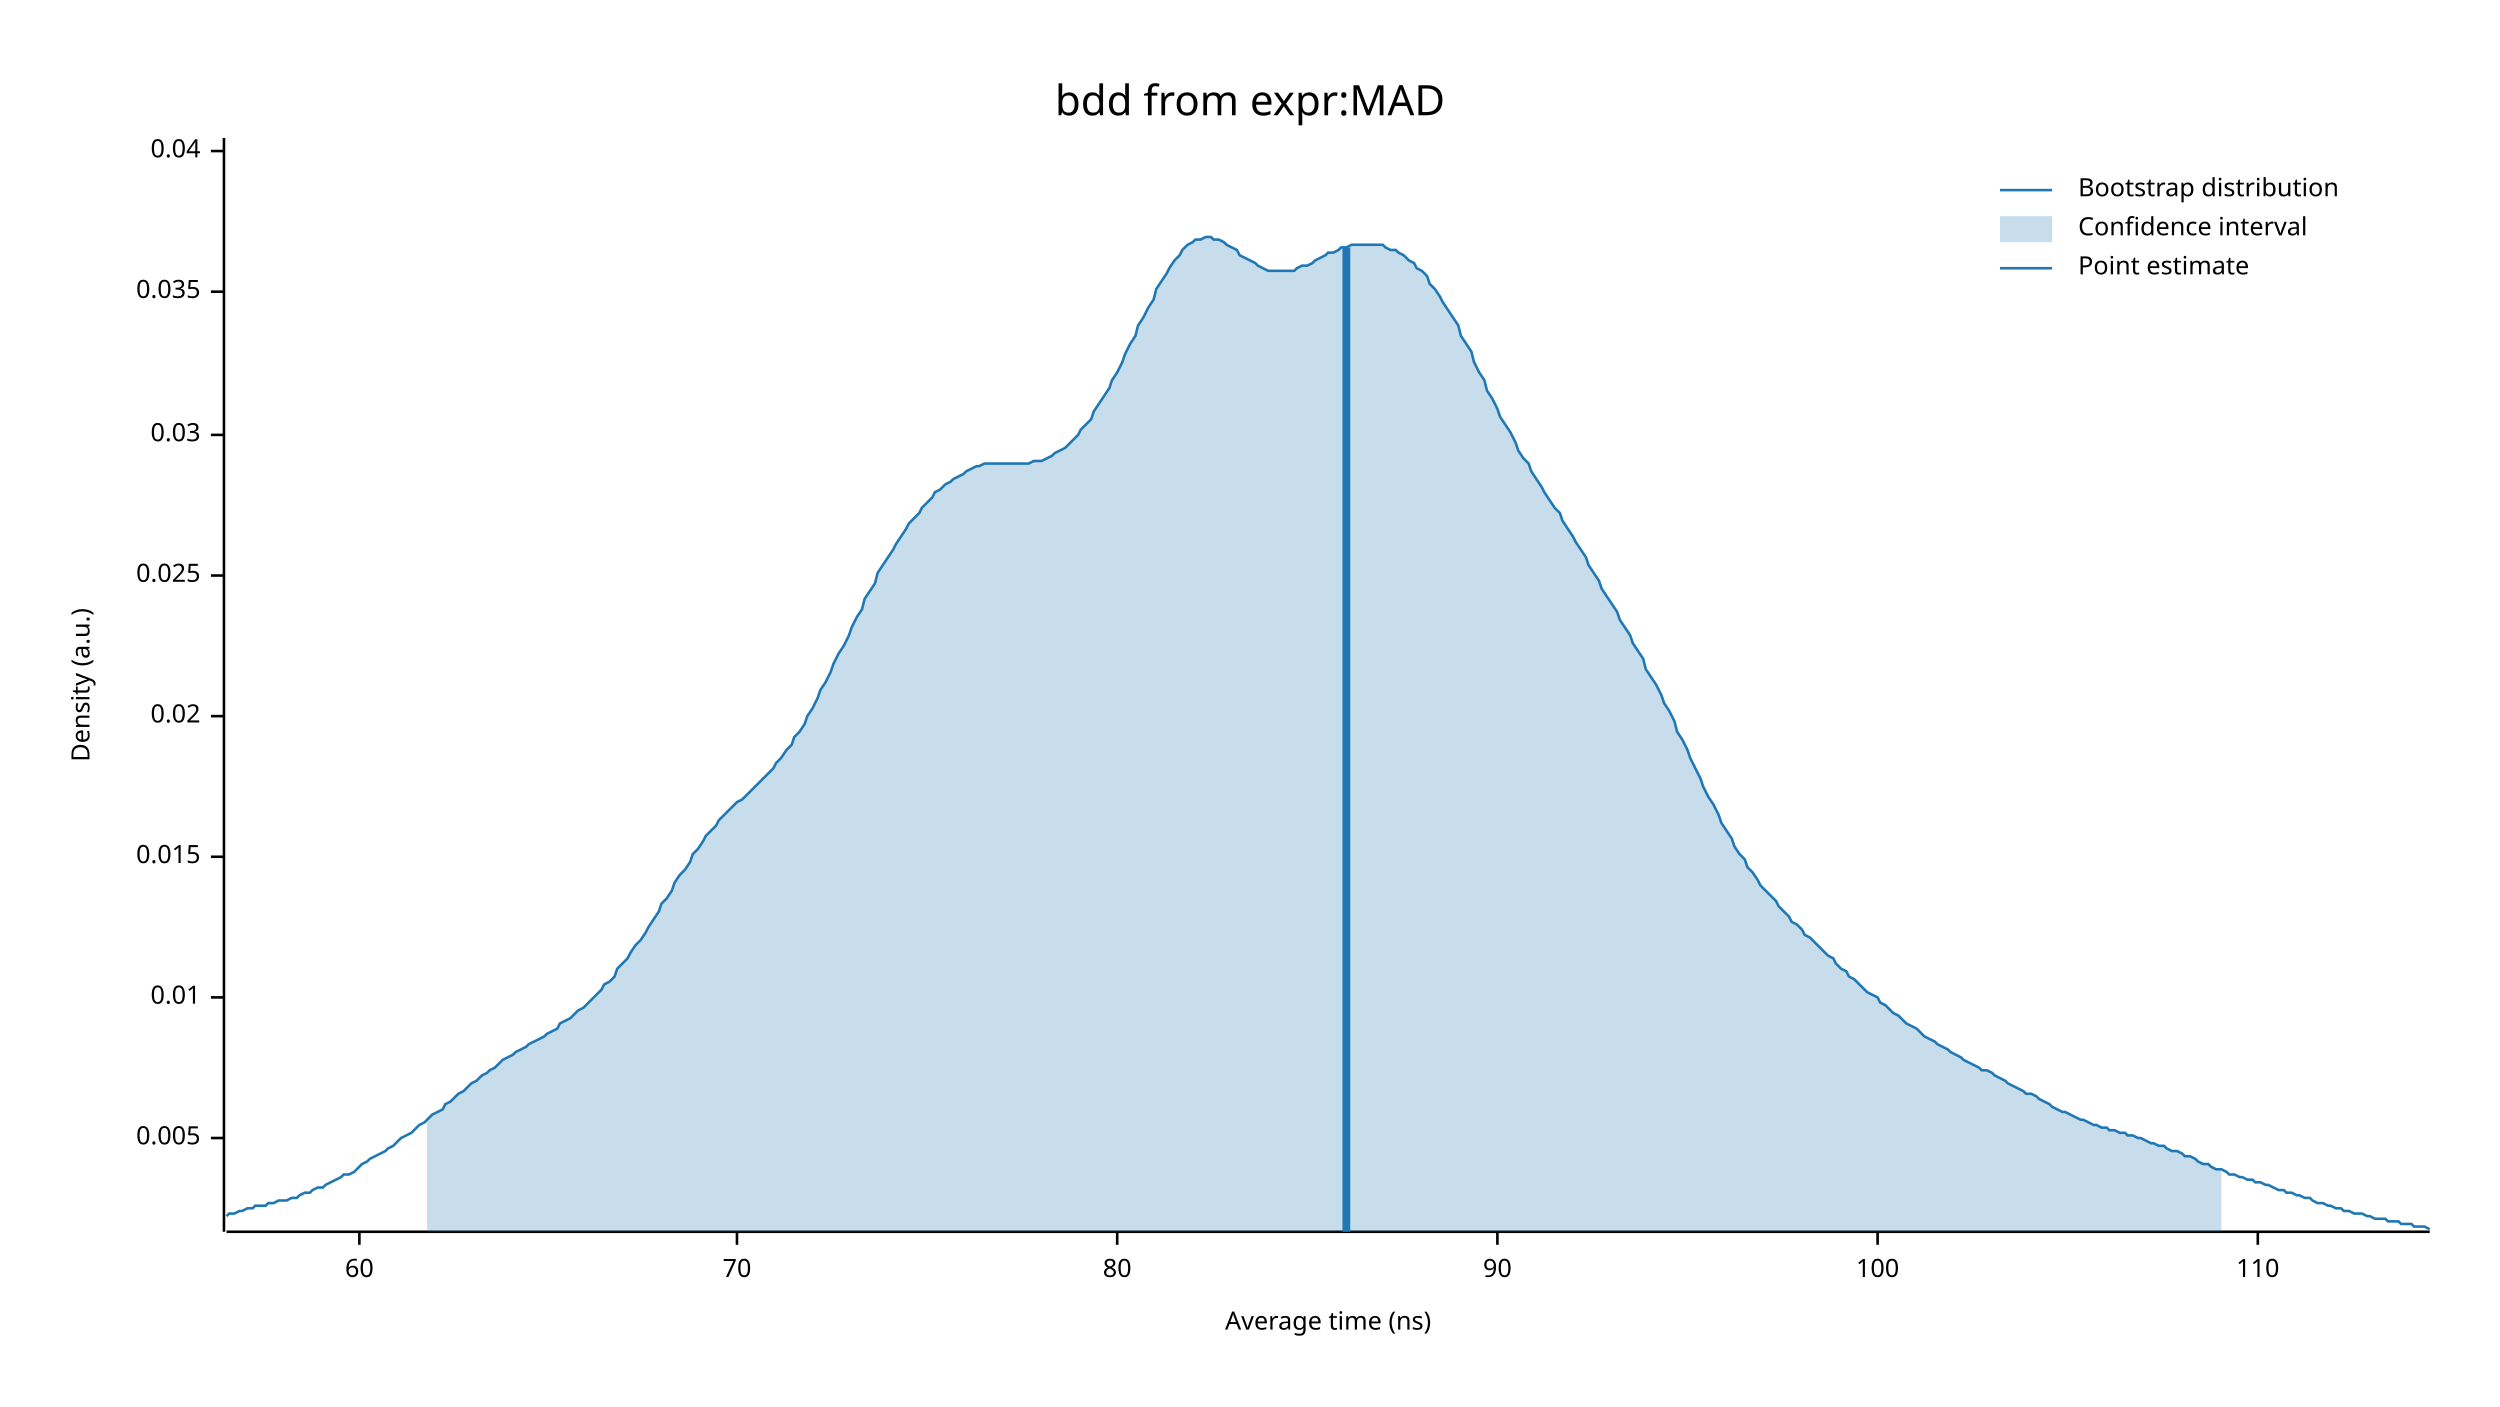
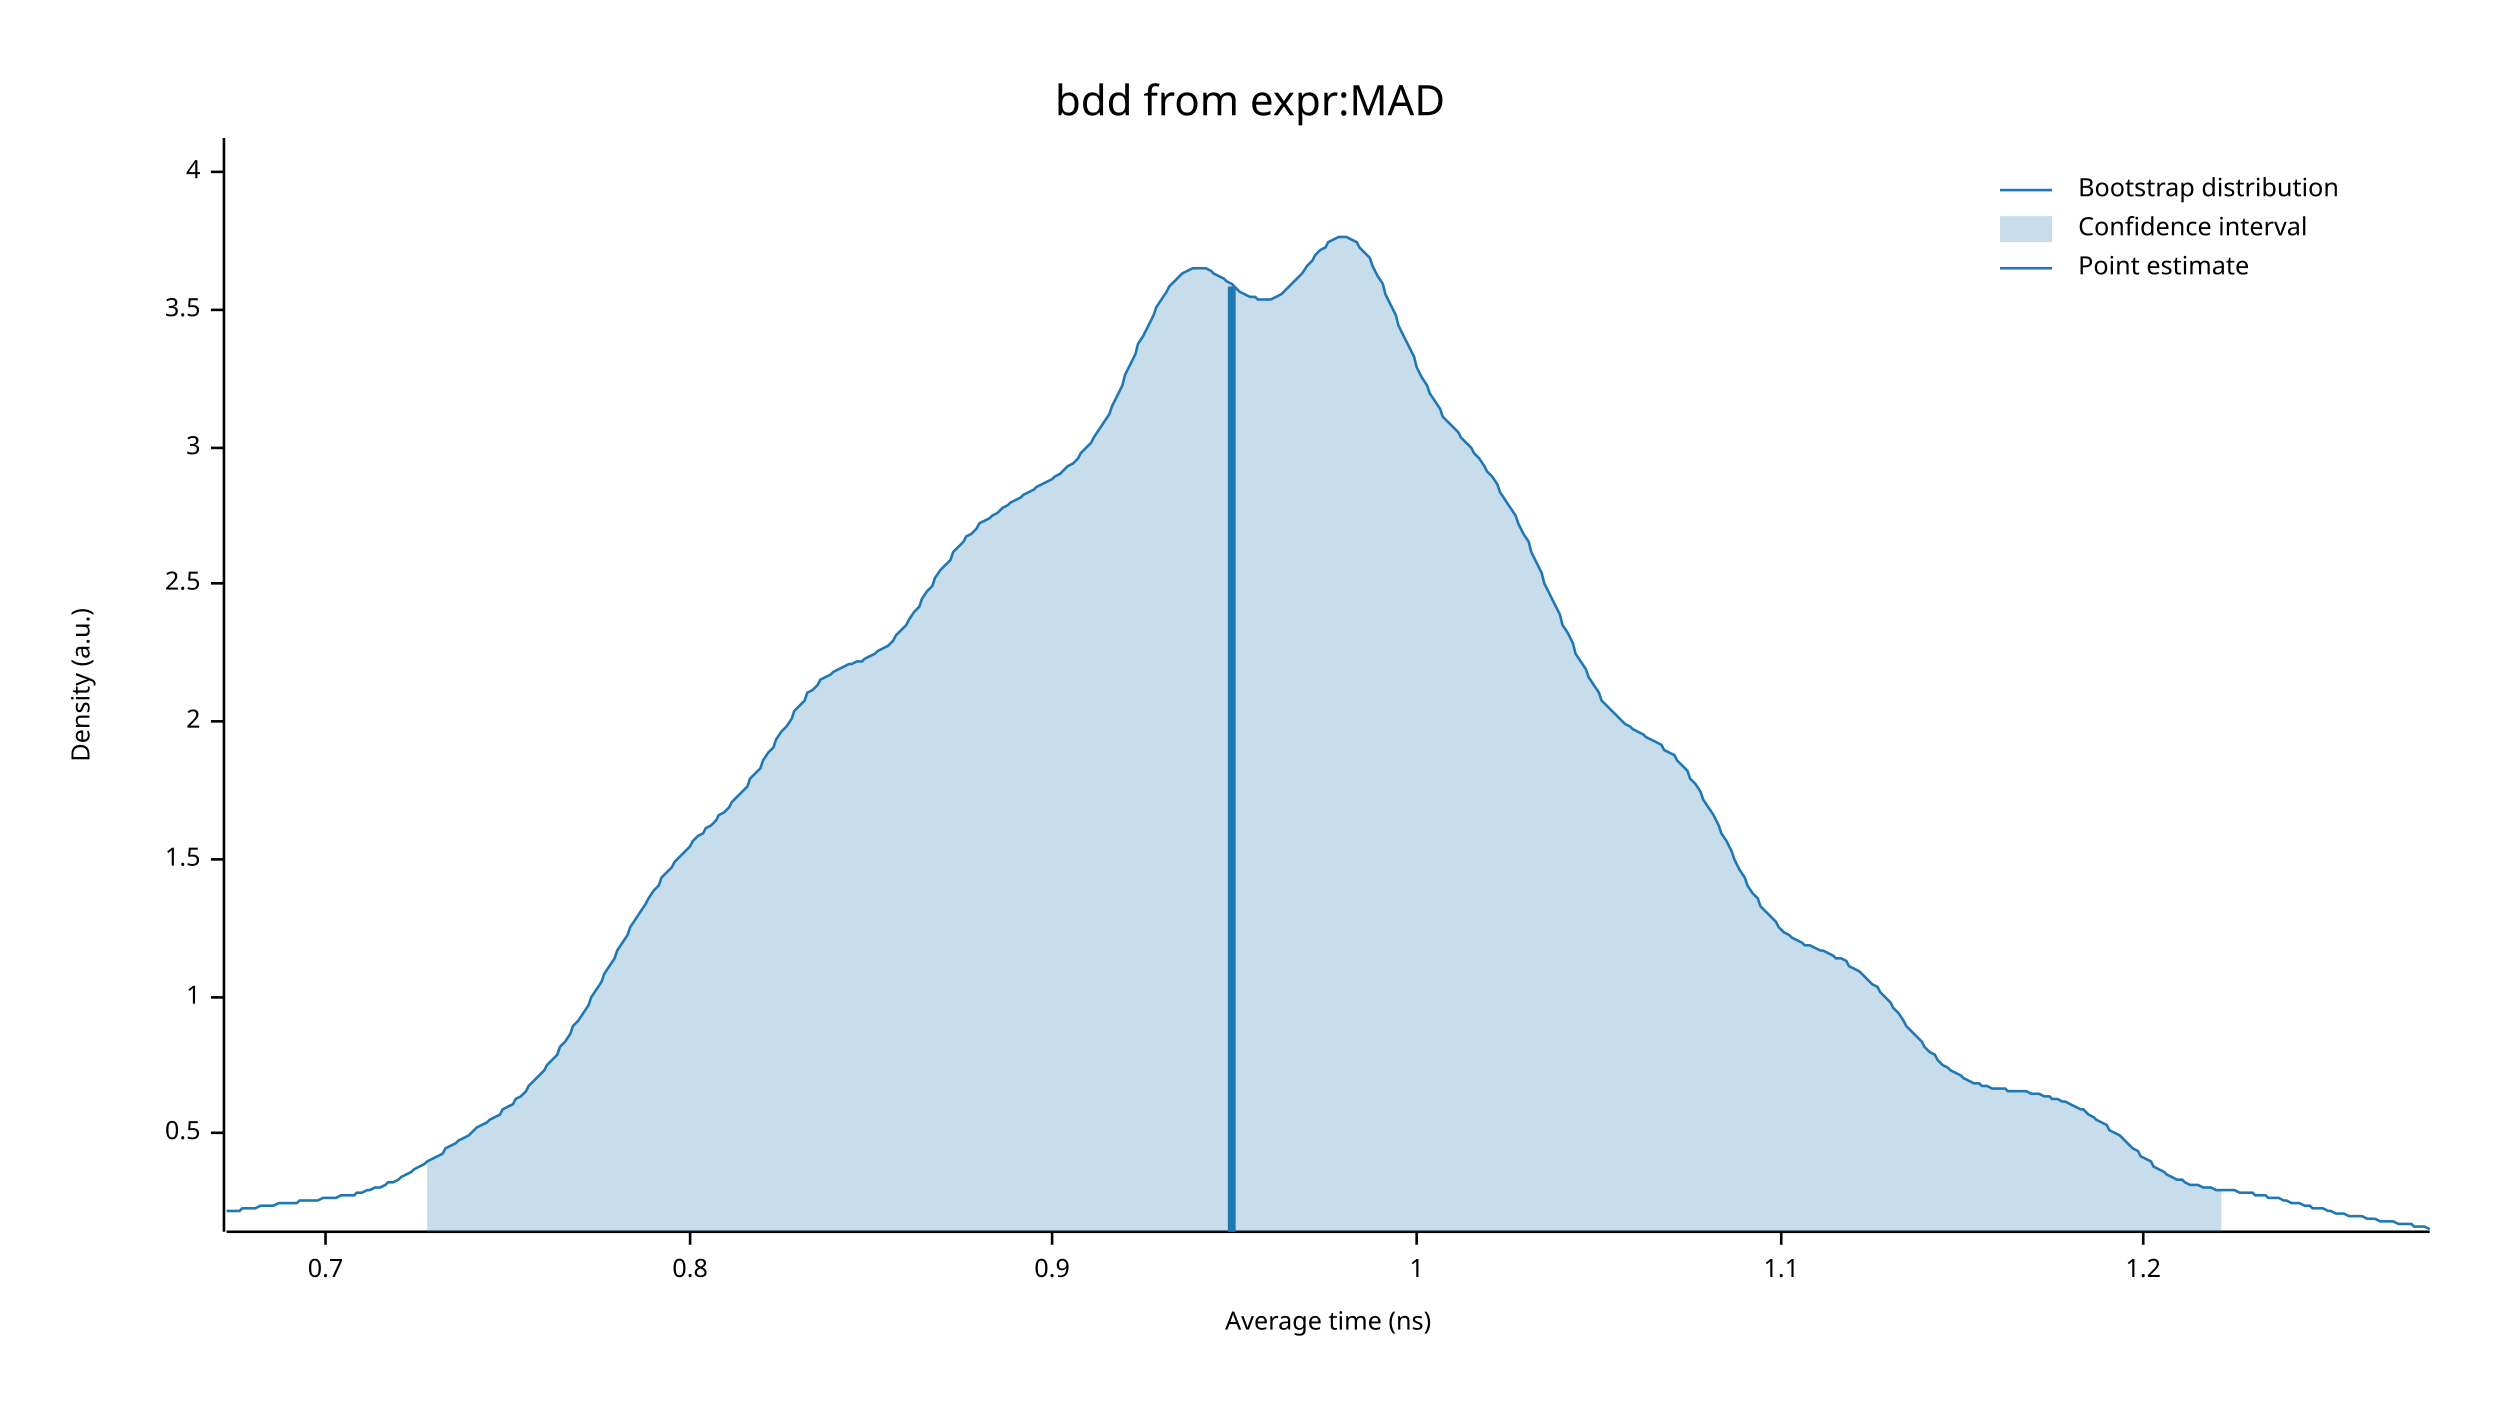
<svg xmlns="http://www.w3.org/2000/svg" width="960" height="540" viewBox="0 0 960 540">
  <text x="480" y="32" dy="0.76em" text-anchor="middle" font-family="sans-serif" font-size="16.129" opacity="1" fill="#000000">
bdd from expr:MAD
</text>
  <text x="27" y="263" dy="0.76em" text-anchor="middle" font-family="sans-serif" font-size="9.677" opacity="1" fill="#000000" transform="rotate(270, 27, 263)">
Density (a.u.)
</text>
  <text x="510" y="513" dy="-0.5ex" text-anchor="middle" font-family="sans-serif" font-size="9.677" opacity="1" fill="#000000">
Average time (ns)
</text>
  <polyline fill="none" opacity="1" stroke="#000000" stroke-width="1" points="86,53 86,473 " />
-   <text x="77" y="437" dy="0.5ex" text-anchor="end" font-family="sans-serif" font-size="9.677" opacity="1" fill="#000000">
- 0.005
+   <text x="77" y="435" dy="0.5ex" text-anchor="end" font-family="sans-serif" font-size="9.677" opacity="1" fill="#000000">
+ 0.5
</text>
-   <polyline fill="none" opacity="1" stroke="#000000" stroke-width="1" points="81,437 86,437 " />
+   <polyline fill="none" opacity="1" stroke="#000000" stroke-width="1" points="81,435 86,435 " />
  <text x="77" y="383" dy="0.5ex" text-anchor="end" font-family="sans-serif" font-size="9.677" opacity="1" fill="#000000">
- 0.01
+ 1
</text>
  <polyline fill="none" opacity="1" stroke="#000000" stroke-width="1" points="81,383 86,383 " />
-   <text x="77" y="329" dy="0.5ex" text-anchor="end" font-family="sans-serif" font-size="9.677" opacity="1" fill="#000000">
- 0.015
+   <text x="77" y="330" dy="0.5ex" text-anchor="end" font-family="sans-serif" font-size="9.677" opacity="1" fill="#000000">
+ 1.5
</text>
-   <polyline fill="none" opacity="1" stroke="#000000" stroke-width="1" points="81,329 86,329 " />
-   <text x="77" y="275" dy="0.5ex" text-anchor="end" font-family="sans-serif" font-size="9.677" opacity="1" fill="#000000">
- 0.02
+   <polyline fill="none" opacity="1" stroke="#000000" stroke-width="1" points="81,330 86,330 " />
+   <text x="77" y="277" dy="0.5ex" text-anchor="end" font-family="sans-serif" font-size="9.677" opacity="1" fill="#000000">
+ 2
</text>
-   <polyline fill="none" opacity="1" stroke="#000000" stroke-width="1" points="81,275 86,275 " />
-   <text x="77" y="221" dy="0.5ex" text-anchor="end" font-family="sans-serif" font-size="9.677" opacity="1" fill="#000000">
- 0.025
+   <polyline fill="none" opacity="1" stroke="#000000" stroke-width="1" points="81,277 86,277 " />
+   <text x="77" y="224" dy="0.5ex" text-anchor="end" font-family="sans-serif" font-size="9.677" opacity="1" fill="#000000">
+ 2.5
</text>
-   <polyline fill="none" opacity="1" stroke="#000000" stroke-width="1" points="81,221 86,221 " />
-   <text x="77" y="167" dy="0.5ex" text-anchor="end" font-family="sans-serif" font-size="9.677" opacity="1" fill="#000000">
- 0.03
+   <polyline fill="none" opacity="1" stroke="#000000" stroke-width="1" points="81,224 86,224 " />
+   <text x="77" y="172" dy="0.5ex" text-anchor="end" font-family="sans-serif" font-size="9.677" opacity="1" fill="#000000">
+ 3
</text>
-   <polyline fill="none" opacity="1" stroke="#000000" stroke-width="1" points="81,167 86,167 " />
-   <text x="77" y="112" dy="0.5ex" text-anchor="end" font-family="sans-serif" font-size="9.677" opacity="1" fill="#000000">
- 0.035
+   <polyline fill="none" opacity="1" stroke="#000000" stroke-width="1" points="81,172 86,172 " />
+   <text x="77" y="119" dy="0.5ex" text-anchor="end" font-family="sans-serif" font-size="9.677" opacity="1" fill="#000000">
+ 3.5
</text>
-   <polyline fill="none" opacity="1" stroke="#000000" stroke-width="1" points="81,112 86,112 " />
-   <text x="77" y="58" dy="0.5ex" text-anchor="end" font-family="sans-serif" font-size="9.677" opacity="1" fill="#000000">
- 0.04
+   <polyline fill="none" opacity="1" stroke="#000000" stroke-width="1" points="81,119 86,119 " />
+   <text x="77" y="66" dy="0.5ex" text-anchor="end" font-family="sans-serif" font-size="9.677" opacity="1" fill="#000000">
+ 4
</text>
-   <polyline fill="none" opacity="1" stroke="#000000" stroke-width="1" points="81,58 86,58 " />
+   <polyline fill="none" opacity="1" stroke="#000000" stroke-width="1" points="81,66 86,66 " />
  <polyline fill="none" opacity="1" stroke="#000000" stroke-width="1" points="87,473 933,473 " />
-   <text x="138" y="483" dy="0.76em" text-anchor="middle" font-family="sans-serif" font-size="9.677" opacity="1" fill="#000000">
- 60
+   <text x="125" y="483" dy="0.76em" text-anchor="middle" font-family="sans-serif" font-size="9.677" opacity="1" fill="#000000">
+ 0.7
</text>
-   <polyline fill="none" opacity="1" stroke="#000000" stroke-width="1" points="138,473 138,478 " />
-   <text x="283" y="483" dy="0.76em" text-anchor="middle" font-family="sans-serif" font-size="9.677" opacity="1" fill="#000000">
- 70
+   <polyline fill="none" opacity="1" stroke="#000000" stroke-width="1" points="125,473 125,478 " />
+   <text x="265" y="483" dy="0.76em" text-anchor="middle" font-family="sans-serif" font-size="9.677" opacity="1" fill="#000000">
+ 0.8
</text>
-   <polyline fill="none" opacity="1" stroke="#000000" stroke-width="1" points="283,473 283,478 " />
-   <text x="429" y="483" dy="0.76em" text-anchor="middle" font-family="sans-serif" font-size="9.677" opacity="1" fill="#000000">
- 80
+   <polyline fill="none" opacity="1" stroke="#000000" stroke-width="1" points="265,473 265,478 " />
+   <text x="404" y="483" dy="0.76em" text-anchor="middle" font-family="sans-serif" font-size="9.677" opacity="1" fill="#000000">
+ 0.9
</text>
-   <polyline fill="none" opacity="1" stroke="#000000" stroke-width="1" points="429,473 429,478 " />
-   <text x="575" y="483" dy="0.76em" text-anchor="middle" font-family="sans-serif" font-size="9.677" opacity="1" fill="#000000">
- 90
+   <polyline fill="none" opacity="1" stroke="#000000" stroke-width="1" points="404,473 404,478 " />
+   <text x="544" y="483" dy="0.76em" text-anchor="middle" font-family="sans-serif" font-size="9.677" opacity="1" fill="#000000">
+ 1
</text>
-   <polyline fill="none" opacity="1" stroke="#000000" stroke-width="1" points="575,473 575,478 " />
-   <text x="721" y="483" dy="0.76em" text-anchor="middle" font-family="sans-serif" font-size="9.677" opacity="1" fill="#000000">
- 100
+   <polyline fill="none" opacity="1" stroke="#000000" stroke-width="1" points="544,473 544,478 " />
+   <text x="684" y="483" dy="0.76em" text-anchor="middle" font-family="sans-serif" font-size="9.677" opacity="1" fill="#000000">
+ 1.1
</text>
-   <polyline fill="none" opacity="1" stroke="#000000" stroke-width="1" points="721,473 721,478 " />
-   <text x="867" y="483" dy="0.76em" text-anchor="middle" font-family="sans-serif" font-size="9.677" opacity="1" fill="#000000">
- 110
+   <polyline fill="none" opacity="1" stroke="#000000" stroke-width="1" points="684,473 684,478 " />
+   <text x="823" y="483" dy="0.76em" text-anchor="middle" font-family="sans-serif" font-size="9.677" opacity="1" fill="#000000">
+ 1.2
</text>
-   <polyline fill="none" opacity="1" stroke="#000000" stroke-width="1" points="867,473 867,478 " />
-   <polyline fill="none" opacity="1" stroke="#1F78B4" stroke-width="1" points="87,467 88,466 90,466 92,465 93,465 95,464 97,464 98,463 100,463 102,463 103,462 105,462 107,461 109,461 110,461 112,460 114,460 115,459 117,458 119,458 120,457 122,456 124,456 125,455 127,454 129,453 131,452 132,451 134,451 136,450 137,449 139,447 141,446 142,445 144,444 146,443 148,442 149,441 151,440 153,438 154,437 156,436 158,435 159,434 161,432 163,431 164,430 166,428 168,427 170,426 171,424 173,423 175,421 176,420 178,419 180,417 181,416 183,415 185,413 187,412 188,411 190,410 192,408 193,407 195,406 197,405 198,404 200,403 202,402 203,401 205,400 207,399 209,398 210,397 212,396 214,395 215,393 217,392 219,391 220,390 222,388 224,387 226,385 227,384 229,382 231,380 232,378 234,377 236,375 237,372 239,370 241,368 242,366 244,363 246,361 248,358 249,356 251,353 253,350 254,347 256,345 258,342 259,339 261,336 263,334 265,331 266,328 268,326 270,323 271,321 273,319 275,317 276,315 278,313 280,311 281,310 283,308 285,307 287,305 288,304 290,302 292,300 293,299 295,297 297,295 298,293 300,291 302,288 304,286 305,283 307,281 309,278 310,275 312,272 314,268 315,265 317,262 319,258 320,255 322,251 324,248 326,244 327,241 329,237 331,234 332,230 334,227 336,224 337,220 339,217 341,214 343,211 344,209 346,206 348,203 349,201 351,199 353,197 354,195 356,193 358,191 359,189 361,188 363,186 365,185 366,184 368,183 370,182 371,181 373,180 375,179 376,179 378,178 380,178 381,178 383,178 385,178 387,178 388,178 390,178 392,178 393,178 395,178 397,177 398,177 400,177 402,176 404,175 405,174 407,173 409,172 410,171 412,169 414,167 415,165 417,163 419,161 420,158 422,155 424,152 426,149 427,146 429,143 431,139 432,136 434,132 436,129 437,125 439,122 441,118 443,115 444,111 446,108 448,105 449,103 451,100 453,98 454,96 456,94 458,93 459,92 461,92 463,91 465,91 466,92 468,92 470,93 471,94 473,95 475,96 476,98 478,99 480,100 482,101 483,102 485,103 487,104 488,104 490,104 492,104 493,104 495,104 497,104 498,103 500,102 502,102 504,101 505,100 507,99 509,98 510,97 512,97 514,96 515,95 517,95 519,94 521,94 522,94 524,94 526,94 527,94 529,94 531,94 532,95 534,96 536,96 537,97 539,98 541,100 543,101 544,103 546,104 548,106 549,109 551,111 553,114 554,116 556,119 558,122 560,125 561,129 563,132 565,135 566,139 568,143 570,146 571,150 573,153 575,157 576,160 578,163 580,166 582,170 583,173 585,176 587,178 588,181 590,184 592,187 593,189 595,192 597,195 599,197 600,200 602,203 604,206 605,208 607,211 609,214 610,217 612,220 614,223 615,226 617,229 619,232 621,235 622,238 624,241 626,244 627,247 629,250 631,253 632,257 634,260 636,263 638,267 639,270 641,273 643,277 644,281 646,284 648,288 649,291 651,295 653,299 654,302 656,306 658,309 660,313 661,316 663,319 665,322 666,325 668,328 670,330 671,333 673,335 675,338 676,340 678,342 680,344 682,346 683,348 685,350 687,352 688,354 690,355 692,357 693,359 695,360 697,362 699,364 700,365 702,367 704,368 705,370 707,372 709,373 710,375 712,376 714,378 715,379 717,381 719,382 721,383 722,385 724,386 726,388 727,389 729,390 731,392 732,393 734,394 736,395 738,397 739,398 741,399 743,400 744,401 746,402 748,403 749,404 751,405 753,406 754,407 756,408 758,409 760,410 761,411 763,411 765,412 766,413 768,414 770,415 771,416 773,417 775,418 777,419 778,420 780,420 782,421 783,422 785,423 787,424 788,425 790,426 792,427 793,427 795,428 797,429 799,430 800,430 802,431 804,432 805,432 807,433 809,433 810,434 812,434 814,435 816,435 817,436 819,436 821,437 822,437 824,438 826,439 827,439 829,440 831,440 832,441 834,442 836,442 838,443 839,444 841,444 843,445 844,446 846,447 848,447 849,448 851,449 853,449 855,450 856,451 858,451 860,452 861,452 863,453 865,453 866,454 868,454 870,455 871,455 873,456 875,457 877,457 878,458 880,458 882,459 883,459 885,460 887,460 888,461 890,462 892,462 894,463 895,463 897,464 899,464 900,465 902,465 904,466 905,466 907,466 909,467 910,467 912,468 914,468 916,468 917,469 919,469 921,469 922,470 924,470 926,470 927,471 929,471 931,471 933,472 " />
-   <polygon opacity="0.25" fill="#1F78B4" points="164,430 166,428 168,427 170,426 171,424 173,423 175,421 176,420 178,419 180,417 181,416 183,415 185,413 187,412 188,411 190,410 192,408 193,407 195,406 197,405 198,404 200,403 202,402 203,401 205,400 207,399 209,398 210,397 212,396 214,395 215,393 217,392 219,391 220,390 222,388 224,387 226,385 227,384 229,382 231,380 232,378 234,377 236,375 237,372 239,370 241,368 242,366 244,363 246,361 248,358 249,356 251,353 253,350 254,347 256,345 258,342 259,339 261,336 263,334 265,331 266,328 268,326 270,323 271,321 273,319 275,317 276,315 278,313 280,311 281,310 283,308 285,307 287,305 288,304 290,302 292,300 293,299 295,297 297,295 298,293 300,291 302,288 304,286 305,283 307,281 309,278 310,275 312,272 314,268 315,265 317,262 319,258 320,255 322,251 324,248 326,244 327,241 329,237 331,234 332,230 334,227 336,224 337,220 339,217 341,214 343,211 344,209 346,206 348,203 349,201 351,199 353,197 354,195 356,193 358,191 359,189 361,188 363,186 365,185 366,184 368,183 370,182 371,181 373,180 375,179 376,179 378,178 380,178 381,178 383,178 385,178 387,178 388,178 390,178 392,178 393,178 395,178 397,177 398,177 400,177 402,176 404,175 405,174 407,173 409,172 410,171 412,169 414,167 415,165 417,163 419,161 420,158 422,155 424,152 426,149 427,146 429,143 431,139 432,136 434,132 436,129 437,125 439,122 441,118 443,115 444,111 446,108 448,105 449,103 451,100 453,98 454,96 456,94 458,93 459,92 461,92 463,91 465,91 466,92 468,92 470,93 471,94 473,95 475,96 476,98 478,99 480,100 482,101 483,102 485,103 487,104 488,104 490,104 492,104 493,104 495,104 497,104 498,103 500,102 502,102 504,101 505,100 507,99 509,98 510,97 512,97 514,96 515,95 517,95 519,94 521,94 522,94 524,94 526,94 527,94 529,94 531,94 532,95 534,96 536,96 537,97 539,98 541,100 543,101 544,103 546,104 548,106 549,109 551,111 553,114 554,116 556,119 558,122 560,125 561,129 563,132 565,135 566,139 568,143 570,146 571,150 573,153 575,157 576,160 578,163 580,166 582,170 583,173 585,176 587,178 588,181 590,184 592,187 593,189 595,192 597,195 599,197 600,200 602,203 604,206 605,208 607,211 609,214 610,217 612,220 614,223 615,226 617,229 619,232 621,235 622,238 624,241 626,244 627,247 629,250 631,253 632,257 634,260 636,263 638,267 639,270 641,273 643,277 644,281 646,284 648,288 649,291 651,295 653,299 654,302 656,306 658,309 660,313 661,316 663,319 665,322 666,325 668,328 670,330 671,333 673,335 675,338 676,340 678,342 680,344 682,346 683,348 685,350 687,352 688,354 690,355 692,357 693,359 695,360 697,362 699,364 700,365 702,367 704,368 705,370 707,372 709,373 710,375 712,376 714,378 715,379 717,381 719,382 721,383 722,385 724,386 726,388 727,389 729,390 731,392 732,393 734,394 736,395 738,397 739,398 741,399 743,400 744,401 746,402 748,403 749,404 751,405 753,406 754,407 756,408 758,409 760,410 761,411 763,411 765,412 766,413 768,414 770,415 771,416 773,417 775,418 777,419 778,420 780,420 782,421 783,422 785,423 787,424 788,425 790,426 792,427 793,427 795,428 797,429 799,430 800,430 802,431 804,432 805,432 807,433 809,433 810,434 812,434 814,435 816,435 817,436 819,436 821,437 822,437 824,438 826,439 827,439 829,440 831,440 832,441 834,442 836,442 838,443 839,444 841,444 843,445 844,446 846,447 848,447 849,448 851,449 853,449 853,473 164,473 " />
-   <polyline fill="none" opacity="1" stroke="#1F78B4" stroke-width="3" points="517,473 517,95 " />
+   <polyline fill="none" opacity="1" stroke="#000000" stroke-width="1" points="823,473 823,478 " />
+   <polyline fill="none" opacity="1" stroke="#1F78B4" stroke-width="1" points="87,465 88,465 90,465 92,465 93,464 95,464 97,464 98,464 100,463 102,463 103,463 105,463 107,462 109,462 110,462 112,462 114,462 115,461 117,461 119,461 120,461 122,461 124,460 125,460 127,460 129,460 131,459 132,459 134,459 136,459 137,458 139,458 141,457 142,457 144,456 146,456 148,455 149,454 151,454 153,453 154,452 156,451 158,450 159,449 161,448 163,447 164,446 166,445 168,444 170,443 171,441 173,440 175,439 176,438 178,437 180,436 181,435 183,433 185,432 187,431 188,430 190,429 192,428 193,426 195,425 197,424 198,422 200,421 202,419 203,417 205,415 207,413 209,411 210,409 212,407 214,405 215,402 217,400 219,397 220,394 222,392 224,389 226,386 227,383 229,380 231,377 232,374 234,371 236,368 237,365 239,362 241,359 242,356 244,353 246,350 248,347 249,345 251,342 253,340 254,337 256,335 258,333 259,331 261,329 263,327 265,325 266,323 268,321 270,320 271,318 273,317 275,315 276,313 278,312 280,310 281,308 283,306 285,304 287,302 288,299 290,297 292,295 293,292 295,289 297,287 298,284 300,281 302,279 304,276 305,273 307,271 309,269 310,266 312,265 314,263 315,261 317,260 319,259 320,258 322,257 324,256 326,255 327,255 329,254 331,254 332,253 334,252 336,251 337,250 339,249 341,248 343,246 344,244 346,242 348,240 349,238 351,235 353,233 354,230 356,227 358,225 359,222 361,219 363,217 365,215 366,212 368,210 370,208 371,206 373,205 375,203 376,201 378,200 380,199 381,198 383,197 385,195 387,194 388,193 390,192 392,191 393,190 395,189 397,188 398,187 400,186 402,185 404,184 405,183 407,182 409,180 410,179 412,178 414,176 415,174 417,172 419,170 420,168 422,165 424,162 426,159 427,156 429,152 431,148 432,144 434,140 436,136 437,132 439,129 441,125 443,121 444,118 446,115 448,112 449,110 451,108 453,106 454,105 456,104 458,103 459,103 461,103 463,103 465,104 466,105 468,106 470,107 471,108 473,109 475,111 476,112 478,113 480,114 482,114 483,115 485,115 487,115 488,115 490,114 492,113 493,112 495,110 497,108 498,107 500,105 502,102 504,100 505,98 507,96 509,95 510,93 512,92 514,91 515,91 517,91 519,92 521,93 522,95 524,97 526,99 527,102 529,106 531,109 532,113 534,117 536,121 537,125 539,129 541,133 543,137 544,141 546,145 548,148 549,151 551,154 553,157 554,160 556,162 558,164 560,166 561,168 563,170 565,172 566,174 568,176 570,179 571,181 573,183 575,186 576,189 578,192 580,195 582,198 583,201 585,205 587,208 588,212 590,216 592,220 593,224 595,228 597,232 599,236 600,240 602,243 604,247 605,251 607,254 609,257 610,260 612,263 614,266 615,269 617,271 619,273 621,275 622,276 624,278 626,279 627,280 629,281 631,282 632,283 634,284 636,285 638,286 639,288 641,289 643,290 644,292 646,294 648,296 649,299 651,301 653,304 654,307 656,310 658,313 660,317 661,320 663,323 665,327 666,330 668,334 670,337 671,340 673,343 675,345 676,348 678,350 680,352 682,354 683,356 685,358 687,359 688,360 690,361 692,362 693,363 695,363 697,364 699,365 700,365 702,366 704,367 705,368 707,368 709,369 710,371 712,372 714,373 715,374 717,376 719,378 721,379 722,381 724,383 726,385 727,387 729,389 731,392 732,394 734,396 736,398 738,400 739,402 741,404 743,405 744,407 746,409 748,410 749,411 751,412 753,413 754,414 756,415 758,416 760,416 761,417 763,417 765,418 766,418 768,418 770,418 771,419 773,419 775,419 777,419 778,419 780,420 782,420 783,420 785,421 787,421 788,422 790,422 792,423 793,423 795,424 797,425 799,426 800,426 802,428 804,429 805,430 807,431 809,432 810,434 812,435 814,436 816,438 817,439 819,441 821,442 822,444 824,445 826,446 827,448 829,449 831,450 832,451 834,452 836,453 838,453 839,454 841,455 843,455 844,455 846,456 848,456 849,456 851,457 853,457 855,457 856,457 858,457 860,458 861,458 863,458 865,458 866,459 868,459 870,459 871,460 873,460 875,460 877,461 878,461 880,462 882,462 883,462 885,463 887,463 888,464 890,464 892,464 894,465 895,465 897,466 899,466 900,466 902,467 904,467 905,467 907,467 909,468 910,468 912,468 914,469 916,469 917,469 919,469 921,470 922,470 924,470 926,470 927,471 929,471 931,471 933,472 " />
+   <polygon opacity="0.25" fill="#1F78B4" points="164,446 166,445 168,444 170,443 171,441 173,440 175,439 176,438 178,437 180,436 181,435 183,433 185,432 187,431 188,430 190,429 192,428 193,426 195,425 197,424 198,422 200,421 202,419 203,417 205,415 207,413 209,411 210,409 212,407 214,405 215,402 217,400 219,397 220,394 222,392 224,389 226,386 227,383 229,380 231,377 232,374 234,371 236,368 237,365 239,362 241,359 242,356 244,353 246,350 248,347 249,345 251,342 253,340 254,337 256,335 258,333 259,331 261,329 263,327 265,325 266,323 268,321 270,320 271,318 273,317 275,315 276,313 278,312 280,310 281,308 283,306 285,304 287,302 288,299 290,297 292,295 293,292 295,289 297,287 298,284 300,281 302,279 304,276 305,273 307,271 309,269 310,266 312,265 314,263 315,261 317,260 319,259 320,258 322,257 324,256 326,255 327,255 329,254 331,254 332,253 334,252 336,251 337,250 339,249 341,248 343,246 344,244 346,242 348,240 349,238 351,235 353,233 354,230 356,227 358,225 359,222 361,219 363,217 365,215 366,212 368,210 370,208 371,206 373,205 375,203 376,201 378,200 380,199 381,198 383,197 385,195 387,194 388,193 390,192 392,191 393,190 395,189 397,188 398,187 400,186 402,185 404,184 405,183 407,182 409,180 410,179 412,178 414,176 415,174 417,172 419,170 420,168 422,165 424,162 426,159 427,156 429,152 431,148 432,144 434,140 436,136 437,132 439,129 441,125 443,121 444,118 446,115 448,112 449,110 451,108 453,106 454,105 456,104 458,103 459,103 461,103 463,103 465,104 466,105 468,106 470,107 471,108 473,109 475,111 476,112 478,113 480,114 482,114 483,115 485,115 487,115 488,115 490,114 492,113 493,112 495,110 497,108 498,107 500,105 502,102 504,100 505,98 507,96 509,95 510,93 512,92 514,91 515,91 517,91 519,92 521,93 522,95 524,97 526,99 527,102 529,106 531,109 532,113 534,117 536,121 537,125 539,129 541,133 543,137 544,141 546,145 548,148 549,151 551,154 553,157 554,160 556,162 558,164 560,166 561,168 563,170 565,172 566,174 568,176 570,179 571,181 573,183 575,186 576,189 578,192 580,195 582,198 583,201 585,205 587,208 588,212 590,216 592,220 593,224 595,228 597,232 599,236 600,240 602,243 604,247 605,251 607,254 609,257 610,260 612,263 614,266 615,269 617,271 619,273 621,275 622,276 624,278 626,279 627,280 629,281 631,282 632,283 634,284 636,285 638,286 639,288 641,289 643,290 644,292 646,294 648,296 649,299 651,301 653,304 654,307 656,310 658,313 660,317 661,320 663,323 665,327 666,330 668,334 670,337 671,340 673,343 675,345 676,348 678,350 680,352 682,354 683,356 685,358 687,359 688,360 690,361 692,362 693,363 695,363 697,364 699,365 700,365 702,366 704,367 705,368 707,368 709,369 710,371 712,372 714,373 715,374 717,376 719,378 721,379 722,381 724,383 726,385 727,387 729,389 731,392 732,394 734,396 736,398 738,400 739,402 741,404 743,405 744,407 746,409 748,410 749,411 751,412 753,413 754,414 756,415 758,416 760,416 761,417 763,417 765,418 766,418 768,418 770,418 771,419 773,419 775,419 777,419 778,419 780,420 782,420 783,420 785,421 787,421 788,422 790,422 792,423 793,423 795,424 797,425 799,426 800,426 802,428 804,429 805,430 807,431 809,432 810,434 812,435 814,436 816,438 817,439 819,441 821,442 822,444 824,445 826,446 827,448 829,449 831,450 832,451 834,452 836,453 838,453 839,454 841,455 843,455 844,455 846,456 848,456 849,456 851,457 853,457 853,473 164,473 " />
+   <polyline fill="none" opacity="1" stroke="#1F78B4" stroke-width="3" points="473,473 473,110 " />
  <text x="798" y="68" dy="0.76em" text-anchor="start" font-family="sans-serif" font-size="9.677" opacity="1" fill="#000000">
Bootstrap distribution
</text>
  <text x="798" y="83" dy="0.76em" text-anchor="start" font-family="sans-serif" font-size="9.677" opacity="1" fill="#000000">
Confidence interval
</text>
  <text x="798" y="98" dy="0.76em" text-anchor="start" font-family="sans-serif" font-size="9.677" opacity="1" fill="#000000">
Point estimate
</text>
  <polyline fill="none" opacity="1" stroke="#1F78B4" stroke-width="1" points="768,73 788,73 " />
  <rect x="768" y="83" width="20" height="10" opacity="0.25" fill="#1F78B4" stroke="none" />
  <polyline fill="none" opacity="1" stroke="#1F78B4" stroke-width="1" points="768,103 788,103 " />
</svg>
